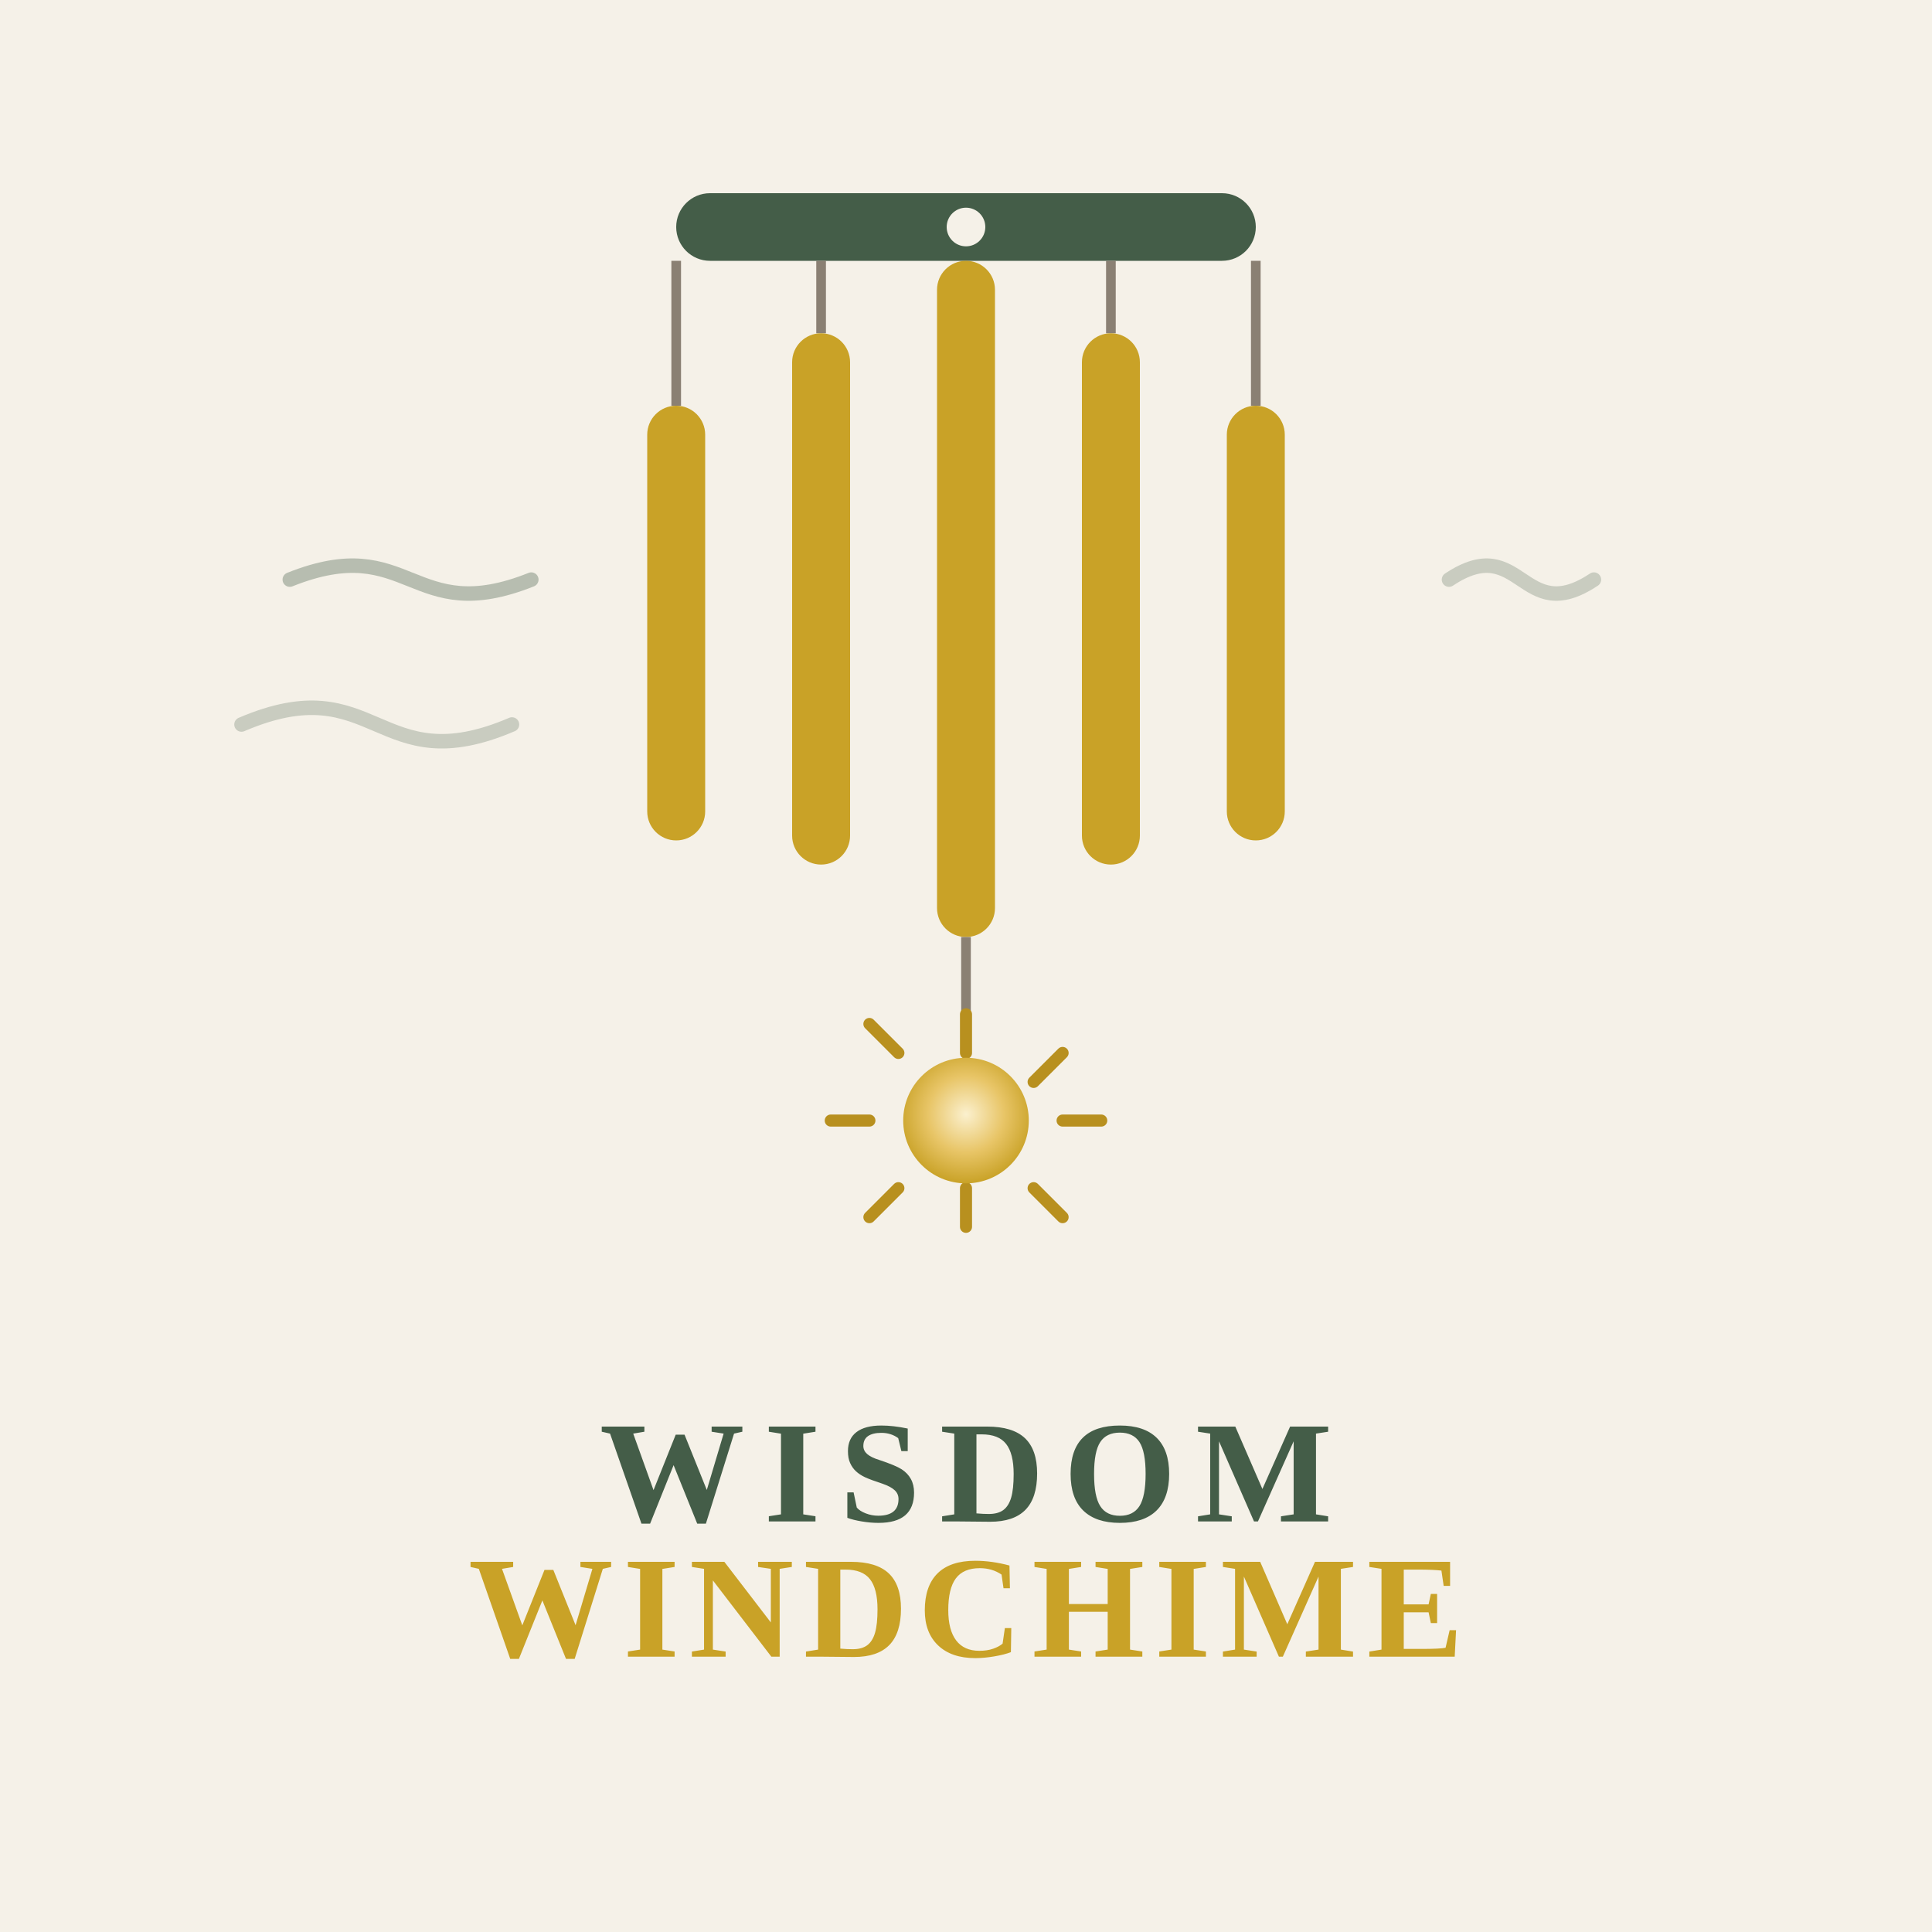
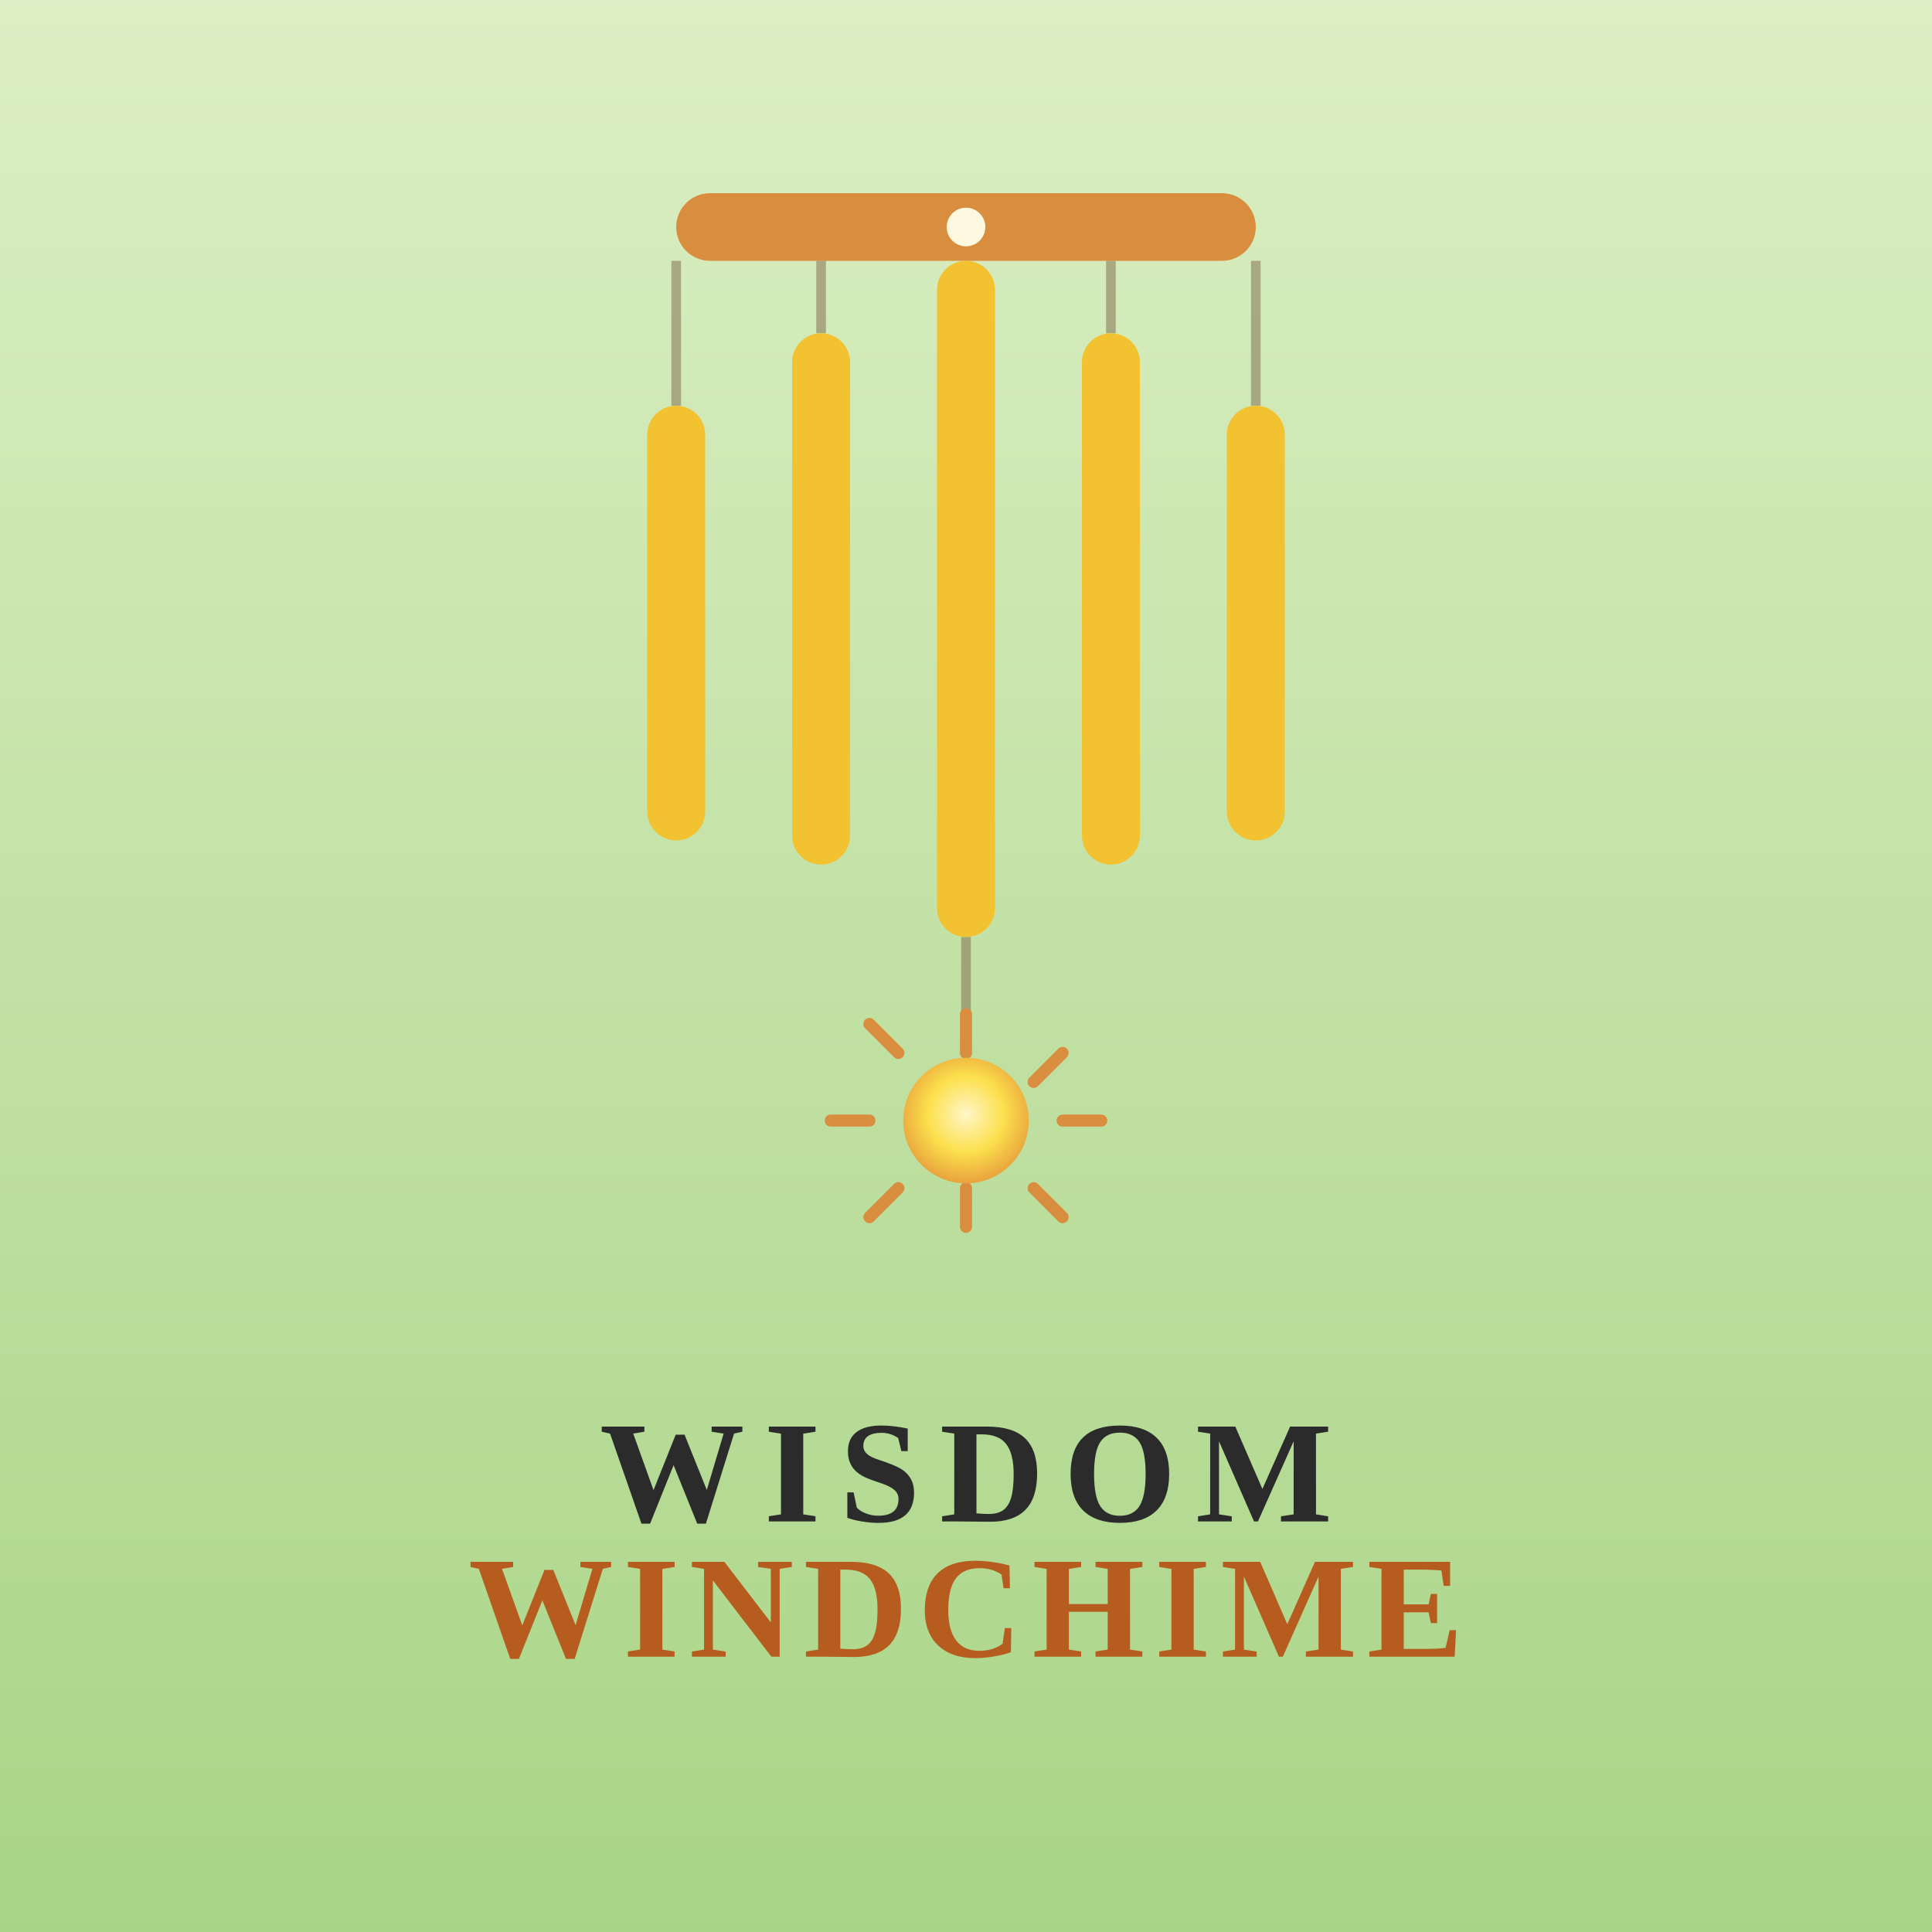
<svg xmlns="http://www.w3.org/2000/svg" viewBox="0 0 400 400">
  <defs>
-     <radialGradient id="sunrise" cx="50%" cy="45%" r="55%">
-       <stop offset="0%" stop-color="#FBF0CE" />
-       <stop offset="55%" stop-color="#E8C567" />
-       <stop offset="100%" stop-color="#C9A227" />
+     <linearGradient id="bgGreen" x1="0%" y1="0%" x2="0%" y2="100%">
+       <stop offset="0%" stop-color="#DCEFC4" />
+       <stop offset="100%" stop-color="#A9D486" />
+     </linearGradient>
+     <radialGradient id="sunGlow" cx="50%" cy="45%" r="55%">
+       <stop offset="0%" stop-color="#FFF6C9" />
+       <stop offset="55%" stop-color="#FCE04D" />
+       <stop offset="100%" stop-color="#E8A33D" />
    </radialGradient>
  </defs>
-   <rect width="400" height="400" fill="#F5F1E8" />
+   <rect width="400" height="400" fill="url(#bgGreen)" />
  <g transform="translate(0,-30)">
-     <path d="M60 150 C 85 140, 85 160, 110 150" fill="none" stroke="#445D48" stroke-width="3" stroke-linecap="round" opacity="0.35" />
-     <path d="M50 180 C 78 168, 78 192, 106 180" fill="none" stroke="#445D48" stroke-width="3" stroke-linecap="round" opacity="0.25" />
-     <path d="M300 150 C 315 140, 315 160, 330 150" fill="none" stroke="#445D48" stroke-width="3" stroke-linecap="round" opacity="0.25" />
-     <rect x="140" y="70" width="120" height="14" rx="7" fill="#445D48" />
-     <circle cx="200" cy="77" r="4" fill="#F5F1E8" />
-     <line x1="140" y1="84" x2="140" y2="114" stroke="#8A8073" stroke-width="2" />
-     <line x1="170" y1="84" x2="170" y2="99" stroke="#8A8073" stroke-width="2" />
-     <line x1="200" y1="84" x2="200" y2="84" stroke="#8A8073" stroke-width="2" />
-     <line x1="230" y1="84" x2="230" y2="99" stroke="#8A8073" stroke-width="2" />
-     <line x1="260" y1="84" x2="260" y2="114" stroke="#8A8073" stroke-width="2" />
-     <rect x="134" y="114" width="12" height="90" rx="6" fill="#C9A227" />
-     <rect x="164" y="99" width="12" height="110" rx="6" fill="#C9A227" />
-     <rect x="194" y="84" width="12" height="140" rx="6" fill="#C9A227" />
-     <rect x="224" y="99" width="12" height="110" rx="6" fill="#C9A227" />
-     <rect x="254" y="114" width="12" height="90" rx="6" fill="#C9A227" />
-     <line x1="200" y1="224" x2="200" y2="248" stroke="#8A8073" stroke-width="2" />
-     <g stroke="#B8901F" stroke-width="2.5" stroke-linecap="round">
+     <rect x="140" y="70" width="120" height="14" rx="7" fill="#D98E3F" />
+     <circle cx="200" cy="77" r="4" fill="#FFF8E0" />
+     <line x1="140" y1="84" x2="140" y2="114" stroke="#8A7B5E" stroke-width="2" opacity="0.6" />
+     <line x1="170" y1="84" x2="170" y2="99" stroke="#8A7B5E" stroke-width="2" opacity="0.6" />
+     <line x1="200" y1="84" x2="200" y2="84" stroke="#8A7B5E" stroke-width="2" opacity="0.6" />
+     <line x1="230" y1="84" x2="230" y2="99" stroke="#8A7B5E" stroke-width="2" opacity="0.6" />
+     <line x1="260" y1="84" x2="260" y2="114" stroke="#8A7B5E" stroke-width="2" opacity="0.6" />
+     <rect x="134" y="114" width="12" height="90" rx="6" fill="#F2C230" />
+     <rect x="164" y="99" width="12" height="110" rx="6" fill="#F2C230" />
+     <rect x="194" y="84" width="12" height="140" rx="6" fill="#F2C230" />
+     <rect x="224" y="99" width="12" height="110" rx="6" fill="#F2C230" />
+     <rect x="254" y="114" width="12" height="90" rx="6" fill="#F2C230" />
+     <line x1="200" y1="224" x2="200" y2="248" stroke="#8A7B5E" stroke-width="2" opacity="0.6" />
+     <g stroke="#D98E3F" stroke-width="2.5" stroke-linecap="round">
      <line x1="200" y1="248" x2="200" y2="240" />
      <line x1="200" y1="276" x2="200" y2="284" />
      <line x1="172" y1="262" x2="180" y2="262" />
      <line x1="220" y1="262" x2="228" y2="262" />
      <line x1="180" y1="242" x2="186" y2="248" />
      <line x1="214" y1="276" x2="220" y2="282" />
      <line x1="220" y1="248" x2="214" y2="254" />
      <line x1="186" y1="276" x2="180" y2="282" />
    </g>
-     <circle cx="200" cy="262" r="13" fill="url(#sunrise)" />
-     <text x="200" y="345" text-anchor="middle" font-family="Georgia, 'Times New Roman', serif" font-size="30" letter-spacing="4" fill="#445D48" font-weight="600">WISDOM</text>
-     <text x="200" y="373" text-anchor="middle" font-family="Georgia, 'Times New Roman', serif" font-size="30" letter-spacing="2" fill="#C9A227" font-weight="600">WINDCHIME</text>
+     <circle cx="200" cy="262" r="13" fill="url(#sunGlow)" />
+     <text x="200" y="345" text-anchor="middle" font-family="Georgia, 'Times New Roman', serif" font-size="30" letter-spacing="4" fill="#2B2B2B" font-weight="600">WISDOM</text>
+     <text x="200" y="373" text-anchor="middle" font-family="Georgia, 'Times New Roman', serif" font-size="30" letter-spacing="2" fill="#B65C1F" font-weight="600">WINDCHIME</text>
  </g>
</svg>
